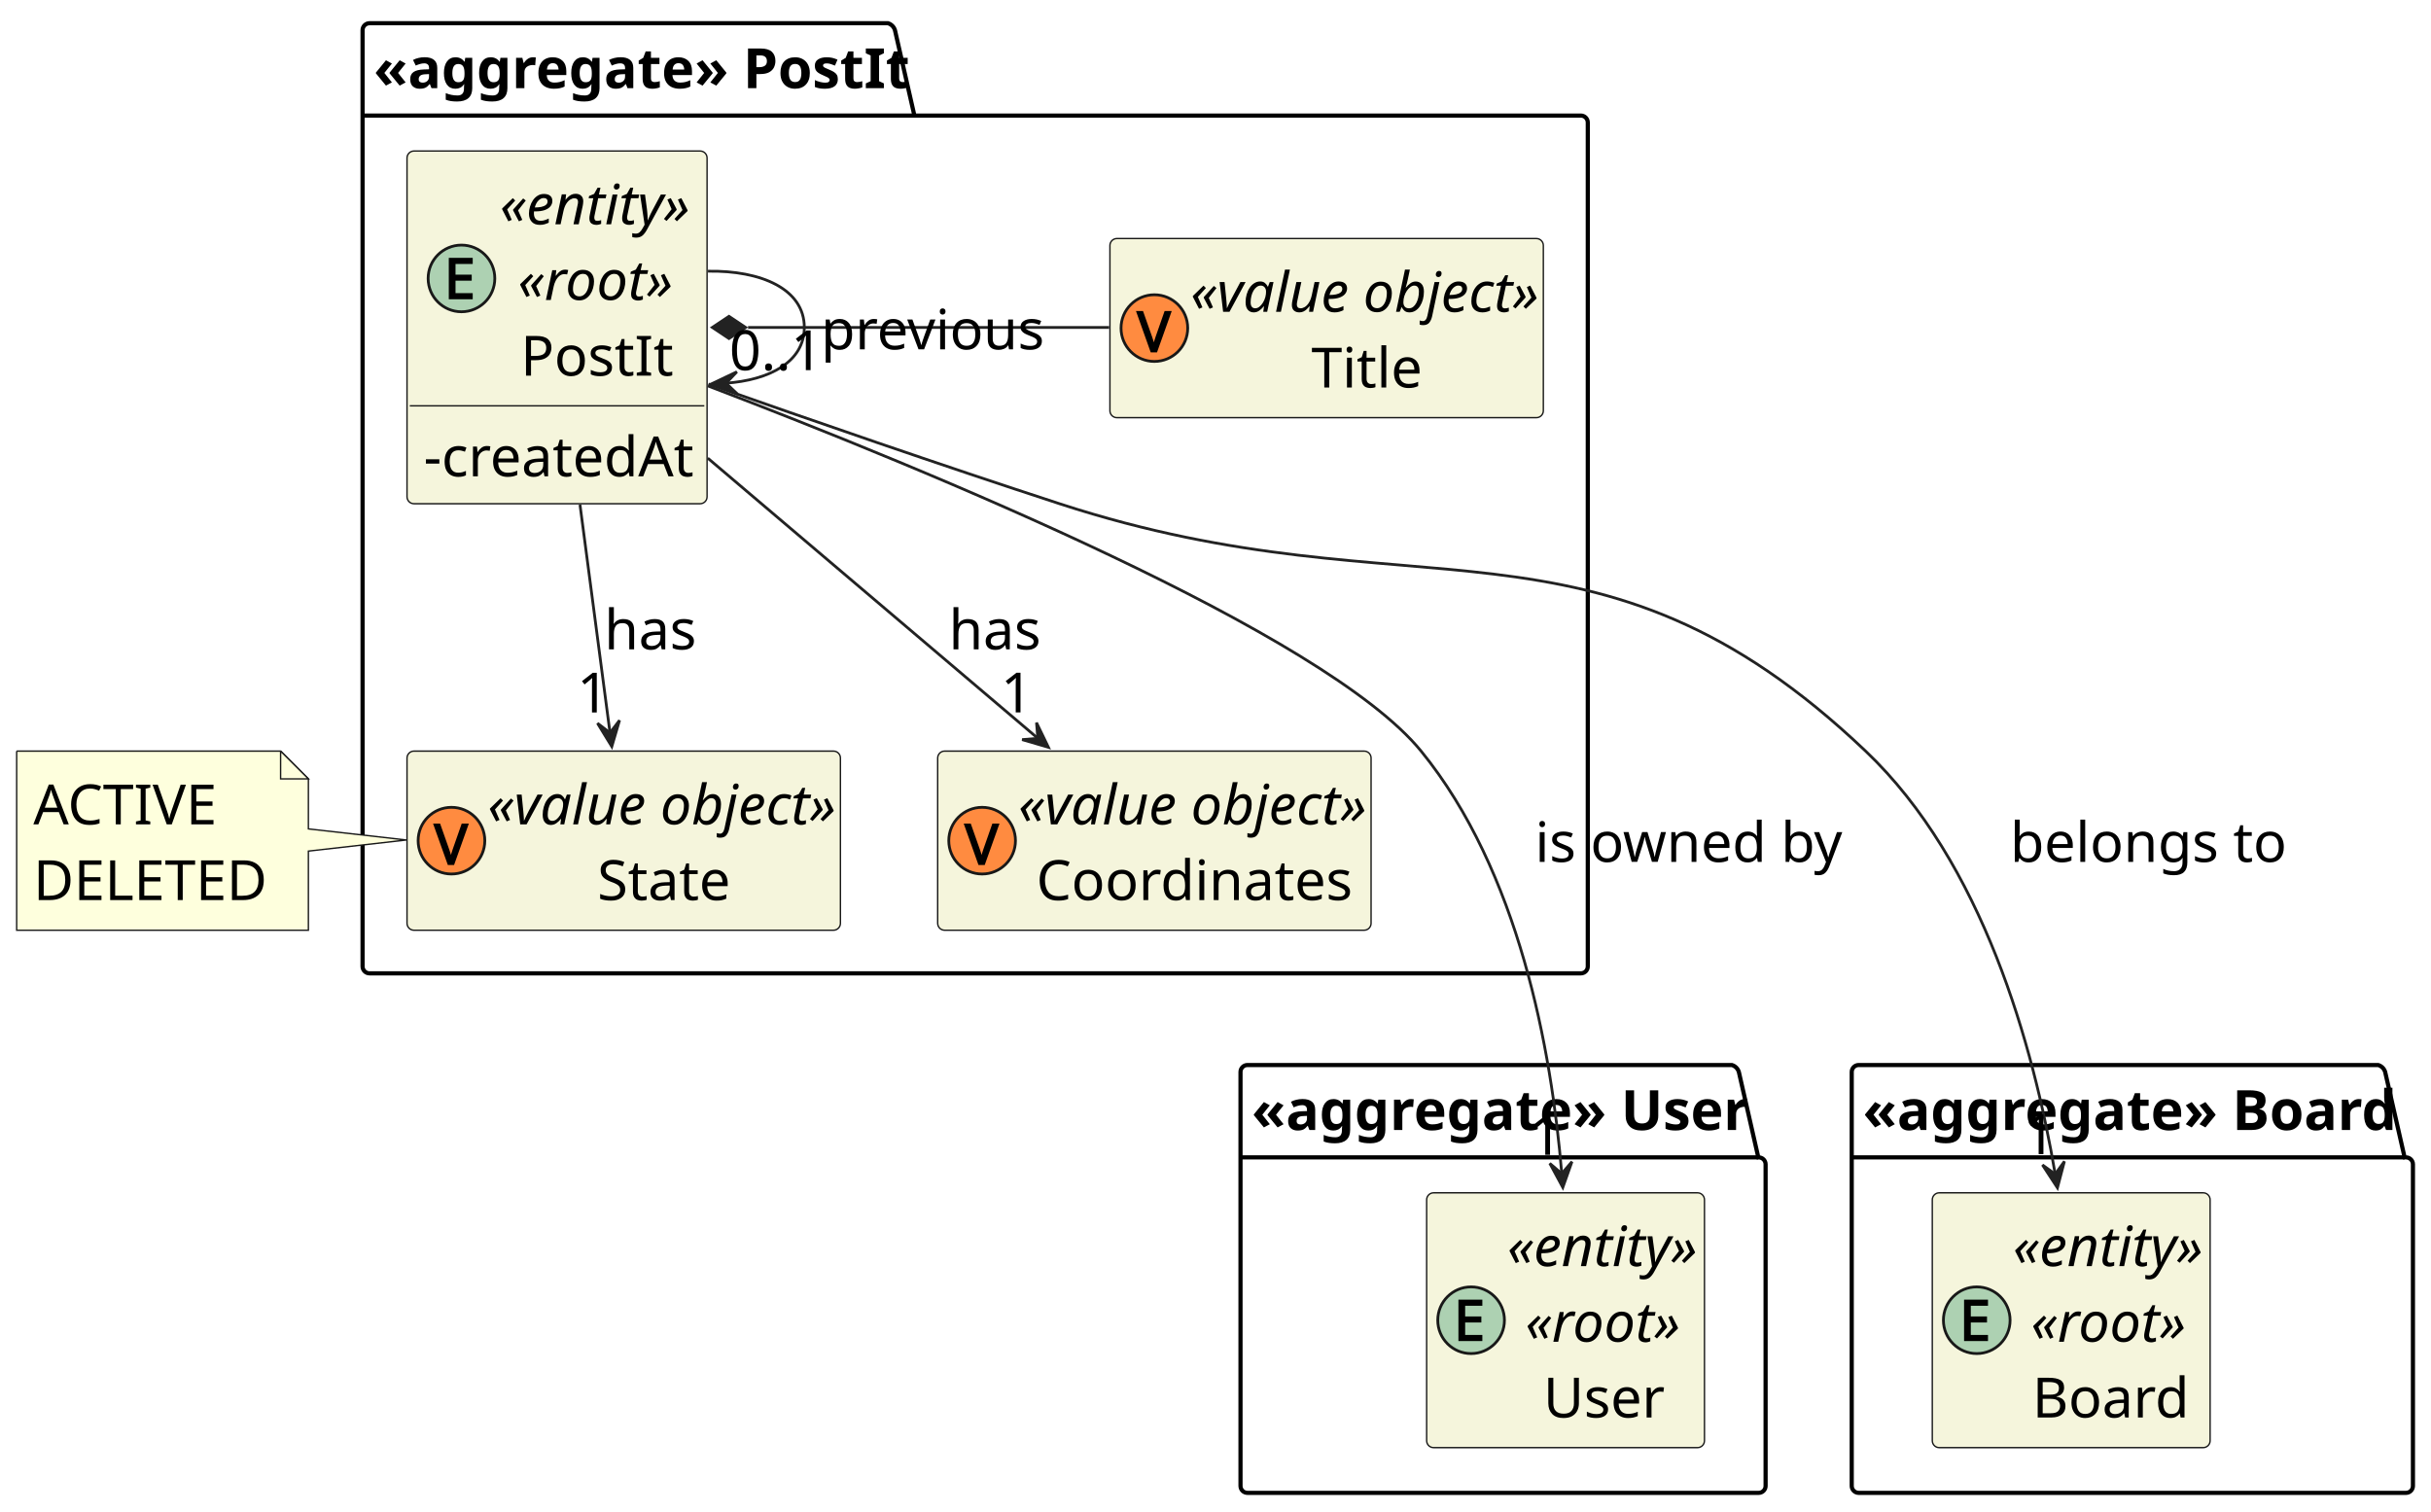
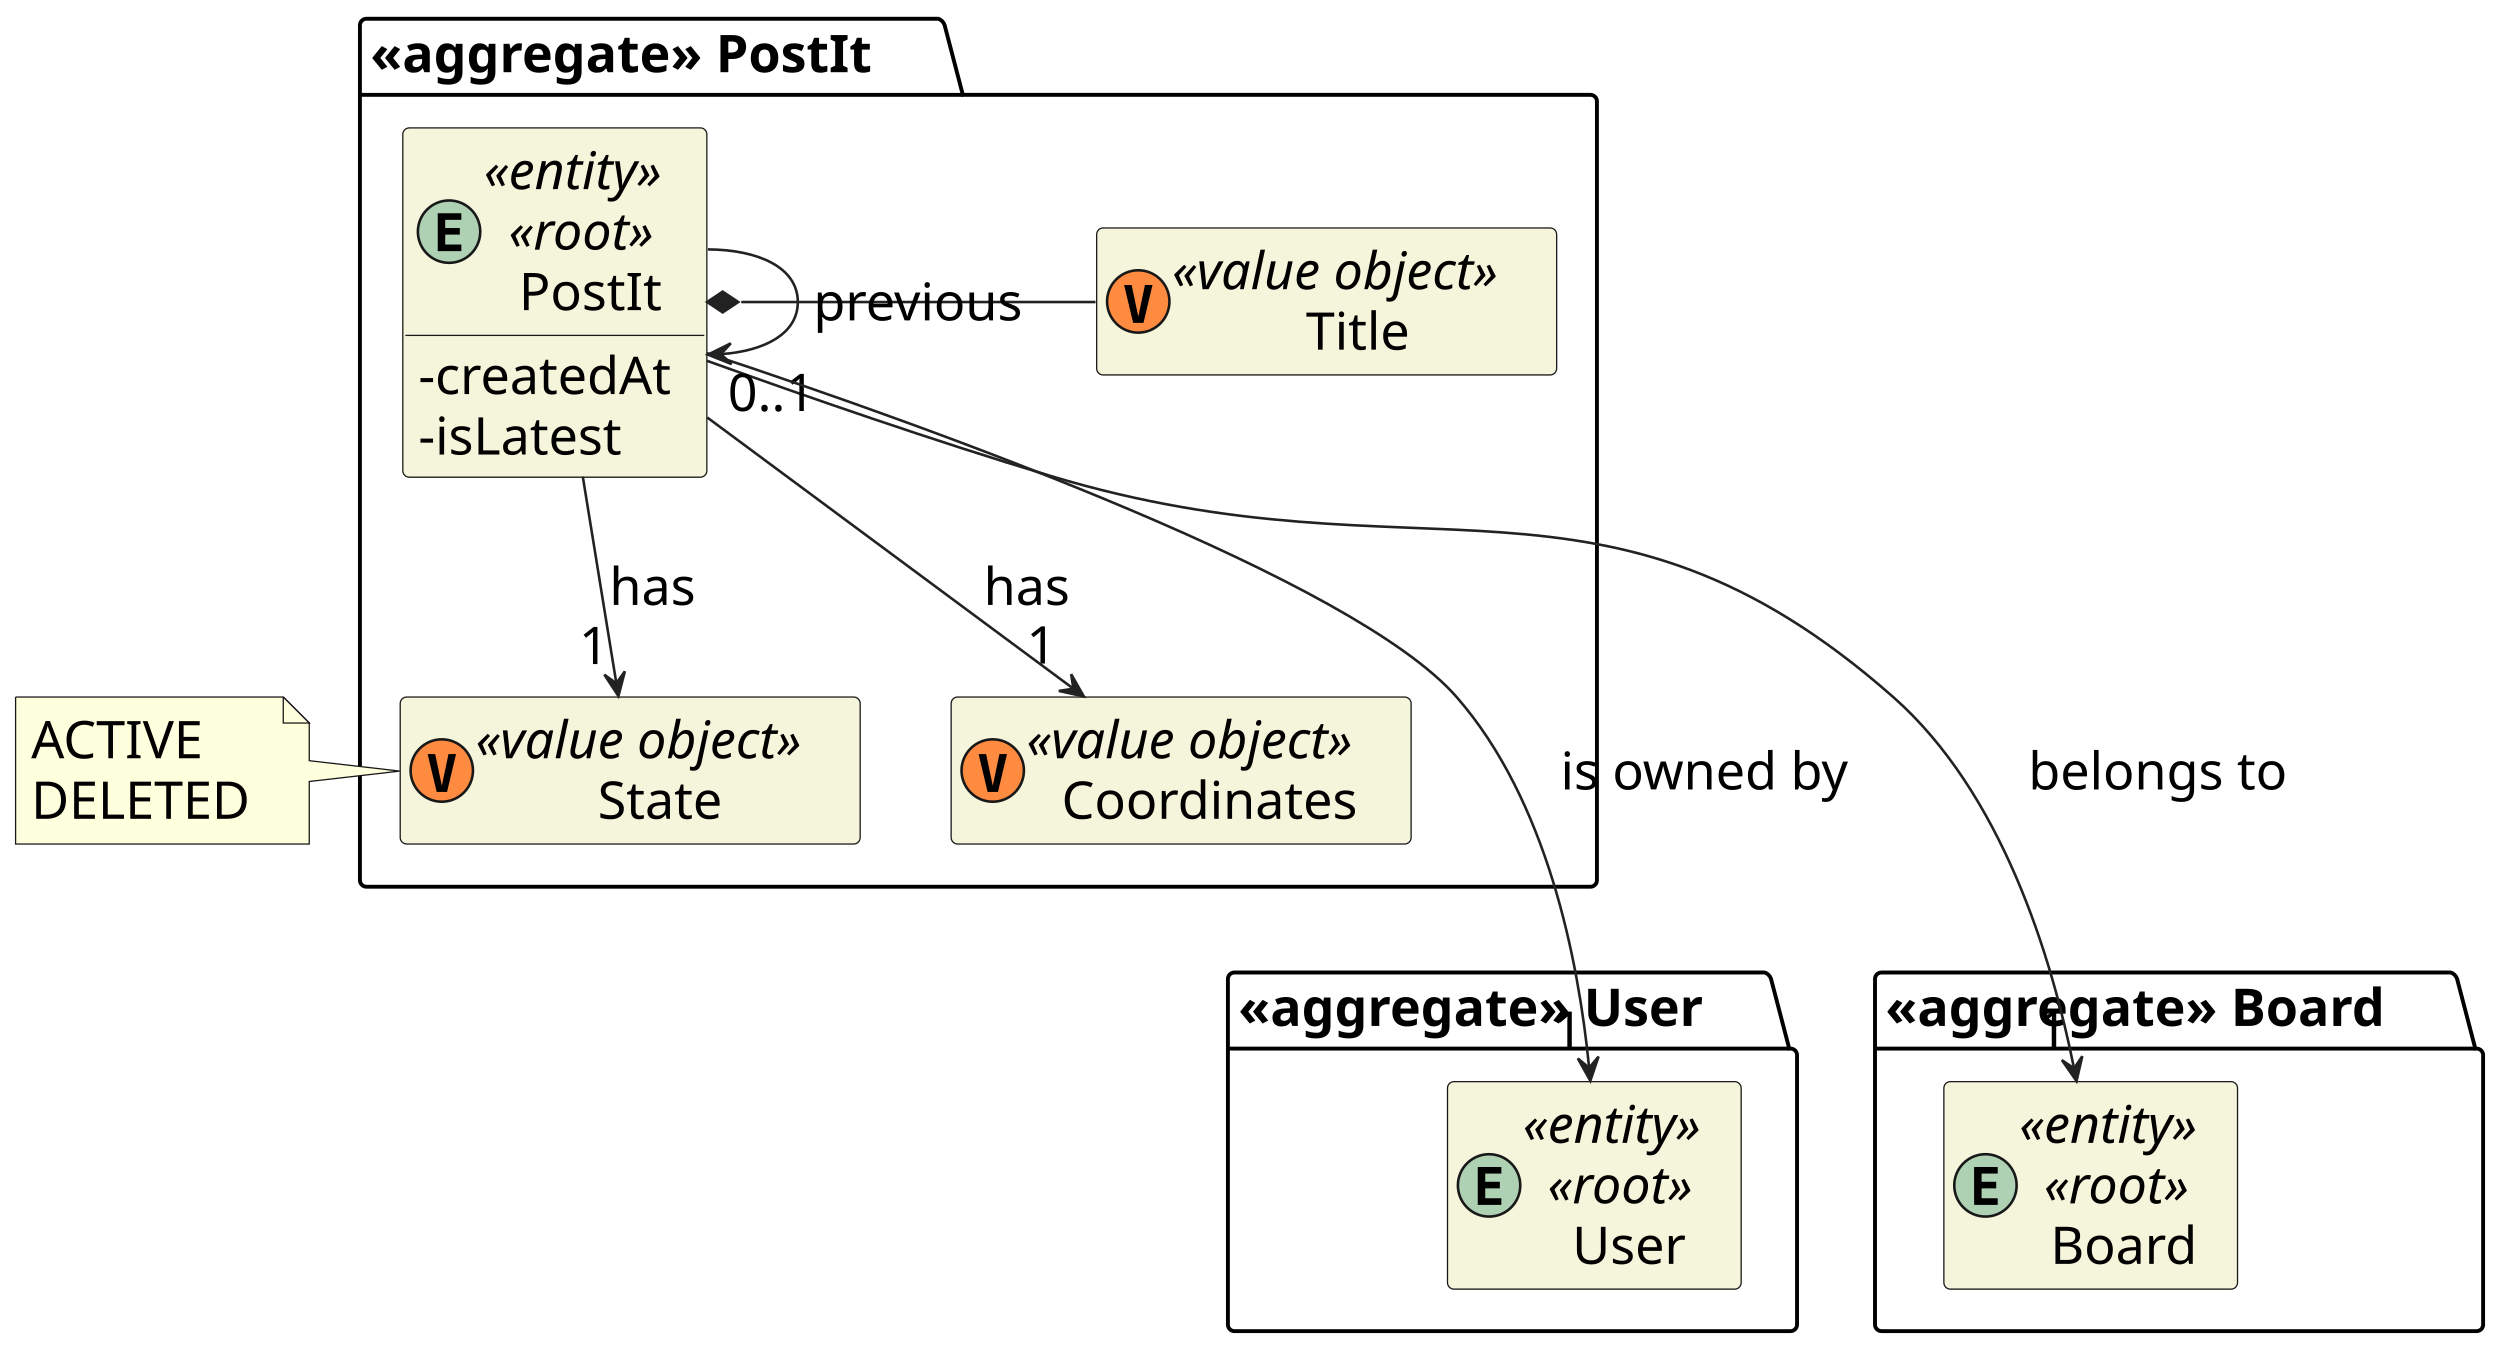
- <svg xmlns="http://www.w3.org/2000/svg" contentStyleType="text/css" height="544px" preserveAspectRatio="none" style="width:875px;height:544px;background:#FFFFFF;" version="1.1" viewBox="0 0 875 544" width="875px" zoomAndPan="magnify">
+ <svg xmlns="http://www.w3.org/2000/svg" contentStyleType="text/css" height="519px" preserveAspectRatio="none" style="width:962px;height:519px;background:#FFFFFF;" version="1.1" viewBox="0 0 962 519" width="962px" zoomAndPan="magnify">
  <defs />
  <g>
    <g id="cluster_&lt;&lt;aggregate&gt;&gt; PostIt">
-       <path d="M133,8.36 L319.625,8.36 A3.75,3.75 0 0 1 322.125,10.86 L329.125,41.6 L569,41.6 A2.5,2.5 0 0 1 571.5,44.1 L571.5,347.86 A2.5,2.5 0 0 1 569,350.36 L133,350.36 A2.5,2.5 0 0 1 130.5,347.86 L130.5,10.86 A2.5,2.5 0 0 1 133,8.36 " fill="none" style="stroke:#000000;stroke-width:1.5;" />
-       <line style="stroke:#000000;stroke-width:1.5;" x1="130.5" x2="329.125" y1="41.6" y2="41.6" />
-       <text fill="#000000" font-family="sans-serif" font-size="20" font-weight="bold" lengthAdjust="spacing" textLength="185.625" x="134.5" y="31.74">«aggregate» PostIt</text>
+       <path d="M141,7.217 L361,7.217 A3.75,3.75 0 0 1 363.5,9.717 L370.5,36.498 L612,36.498 A2.5,2.5 0 0 1 614.5,38.998 L614.5,338.717 A2.5,2.5 0 0 1 612,341.217 L141,341.217 A2.5,2.5 0 0 1 138.5,338.717 L138.5,9.717 A2.5,2.5 0 0 1 141,7.217 " fill="none" style="stroke:#000000;stroke-width:1.5;" />
+       <line style="stroke:#000000;stroke-width:1.5;" x1="138.5" x2="370.5" y1="36.498" y2="36.498" />
+       <text fill="#000000" font-family="sans-serif" font-size="20" font-weight="bold" lengthAdjust="spacing" textLength="219" x="142.5" y="27.781">«aggregate» PostIt</text>
    </g>
    <g id="cluster_&lt;&lt;aggregate&gt;&gt; User">
-       <path d="M449,383.36 L623.375,383.36 A3.75,3.75 0 0 1 625.875,385.86 L632.875,416.6 L633,416.6 A2.5,2.5 0 0 1 635.5,419.1 L635.5,534.86 A2.5,2.5 0 0 1 633,537.36 L449,537.36 A2.5,2.5 0 0 1 446.5,534.86 L446.5,385.86 A2.5,2.5 0 0 1 449,383.36 " fill="none" style="stroke:#000000;stroke-width:1.5;" />
-       <line style="stroke:#000000;stroke-width:1.5;" x1="446.5" x2="632.875" y1="416.6" y2="416.6" />
-       <text fill="#000000" font-family="sans-serif" font-size="20" font-weight="bold" lengthAdjust="spacing" textLength="173.375" x="450.5" y="406.74">«aggregate» User</text>
+       <path d="M475,374.217 L679,374.217 A3.75,3.75 0 0 1 681.5,376.717 L688.5,403.498 L689,403.498 A2.5,2.5 0 0 1 691.5,405.998 L691.5,509.717 A2.5,2.5 0 0 1 689,512.217 L475,512.217 A2.5,2.5 0 0 1 472.5,509.717 L472.5,376.717 A2.5,2.5 0 0 1 475,374.217 " fill="none" style="stroke:#000000;stroke-width:1.5;" />
+       <line style="stroke:#000000;stroke-width:1.5;" x1="472.5" x2="688.5" y1="403.498" y2="403.498" />
+       <text fill="#000000" font-family="sans-serif" font-size="20" font-weight="bold" lengthAdjust="spacing" textLength="203" x="476.5" y="394.781">«aggregate» User</text>
    </g>
    <g id="cluster_&lt;&lt;aggregate&gt;&gt; Board">
-       <path d="M669,383.36 L856,383.36 A3.75,3.75 0 0 1 858.5,385.86 L865.5,416.6 L866,416.6 A2.5,2.5 0 0 1 868.5,419.1 L868.5,534.86 A2.5,2.5 0 0 1 866,537.36 L669,537.36 A2.5,2.5 0 0 1 666.5,534.86 L666.5,385.86 A2.5,2.5 0 0 1 669,383.36 " fill="none" style="stroke:#000000;stroke-width:1.5;" />
-       <line style="stroke:#000000;stroke-width:1.5;" x1="666.5" x2="865.5" y1="416.6" y2="416.6" />
-       <text fill="#000000" font-family="sans-serif" font-size="20" font-weight="bold" lengthAdjust="spacing" textLength="186" x="670.5" y="406.74">«aggregate» Board</text>
+       <path d="M724,374.217 L943,374.217 A3.75,3.75 0 0 1 945.5,376.717 L952.5,403.498 L953,403.498 A2.5,2.5 0 0 1 955.5,405.998 L955.5,509.717 A2.5,2.5 0 0 1 953,512.217 L724,512.217 A2.5,2.5 0 0 1 721.5,509.717 L721.5,376.717 A2.5,2.5 0 0 1 724,374.217 " fill="none" style="stroke:#000000;stroke-width:1.5;" />
+       <line style="stroke:#000000;stroke-width:1.5;" x1="721.5" x2="952.5" y1="403.498" y2="403.498" />
+       <text fill="#000000" font-family="sans-serif" font-size="20" font-weight="bold" lengthAdjust="spacing" textLength="218" x="725.5" y="394.781">«aggregate» Board</text>
    </g>
    <g id="elem_PostIt">
-       <rect codeLine="24" fill="#F5F5DC" height="126.96" id="PostIt" rx="2.5" ry="2.5" style="stroke:#181818;stroke-width:0.5;" width="108" x="146.5" y="54.36" />
-       <ellipse cx="166.1" cy="100.22" fill="#ADD1B2" rx="12" ry="12" style="stroke:#181818;stroke-width:1.0;" />
-       <path d="M170.147,107.72 L161.537,107.72 L161.537,92.814 L170.147,92.814 L170.147,95.017 L163.959,95.017 L163.959,98.861 L169.787,98.861 L169.787,101.032 L163.959,101.032 L163.959,105.517 L170.147,105.517 L170.147,107.72 Z " fill="#000000" />
-       <text fill="#000000" font-family="sans-serif" font-size="20" font-style="italic" lengthAdjust="spacing" textLength="70" x="179.9" y="80.74">«entity»</text>
-       <text fill="#000000" font-family="sans-serif" font-size="20" font-style="italic" lengthAdjust="spacing" textLength="57" x="186.4" y="107.98">«root»</text>
-       <text fill="#000000" font-family="sans-serif" font-size="20" lengthAdjust="spacing" textLength="55" x="187.4" y="135.22">PostIt</text>
-       <line style="stroke:#181818;stroke-width:0.5;" x1="147.5" x2="253.5" y1="146.08" y2="146.08" />
-       <text fill="#000000" font-family="sans-serif" font-size="20" lengthAdjust="spacing" textLength="96" x="152.5" y="171.46">-createdAt</text>
+       <rect codeLine="24" fill="#F5F5DC" height="134.406" id="PostIt" rx="2.5" ry="2.5" style="stroke:#181818;stroke-width:0.5;" width="117" x="155" y="49.217" />
+       <ellipse cx="172.8" cy="89.139" fill="#ADD1B2" rx="12" ry="12" style="stroke:#181818;stroke-width:1.0;" />
+       <path d="M177.519,96.639 L168.441,96.639 L168.441,82.061 L177.519,82.061 L177.519,84.592 L171.316,84.592 L171.316,87.748 L176.941,87.748 L176.941,90.279 L171.316,90.279 L171.316,94.092 L177.519,94.092 L177.519,96.639 Z " fill="#000000" />
+       <text fill="#000000" font-family="sans-serif" font-size="20" font-style="italic" lengthAdjust="spacing" textLength="83" x="186.2" y="72.781">«entity»</text>
+       <text fill="#000000" font-family="sans-serif" font-size="20" font-style="italic" lengthAdjust="spacing" textLength="64" x="195.7" y="96.062">«root»</text>
+       <text fill="#000000" font-family="sans-serif" font-size="20" lengthAdjust="spacing" textLength="56" x="199.7" y="119.344">PostIt</text>
+       <line style="stroke:#181818;stroke-width:0.5;" x1="156" x2="271" y1="129.06" y2="129.06" />
+       <text fill="#000000" font-family="sans-serif" font-size="20" lengthAdjust="spacing" textLength="105" x="161" y="151.625">-createdAt</text>
+       <text fill="#000000" font-family="sans-serif" font-size="20" lengthAdjust="spacing" textLength="84" x="161" y="174.906">-isLatest</text>
    </g>
    <g id="elem_Title">
-       <rect codeLine="28" fill="#F5F5DC" height="64.48" id="Title" rx="2.5" ry="2.5" style="stroke:#181818;stroke-width:0.5;" width="156" x="399.5" y="85.86" />
-       <ellipse cx="415.5" cy="118.1" fill="#FF8B40" rx="12" ry="12" style="stroke:#181818;stroke-width:1.0;" />
-       <path d="M421.75,111.944 L416.438,126.85 L414.188,126.85 L408.875,111.944 L411.406,111.944 L414.703,121.303 Q414.922,121.897 415.078,122.444 Q415.25,122.991 415.375,123.491 Q415.516,123.975 415.312,124.022 Q415.094,123.991 415.234,123.475 Q415.375,122.959 415.547,122.428 Q415.719,121.881 415.922,121.272 L419.188,111.944 L421.75,111.944 Z " fill="#000000" />
-       <text fill="#000000" font-family="sans-serif" font-size="20" font-style="italic" lengthAdjust="spacing" textLength="126" x="428.5" y="112.24">«value object»</text>
-       <text fill="#000000" font-family="sans-serif" font-size="20" lengthAdjust="spacing" textLength="39" x="472" y="139.48">Title</text>
+       <rect codeLine="29" fill="#F5F5DC" height="56.562" id="Title" rx="2.5" ry="2.5" style="stroke:#181818;stroke-width:0.5;" width="177" x="422" y="87.717" />
+       <ellipse cx="438" cy="115.998" fill="#FF8B40" rx="12" ry="12" style="stroke:#181818;stroke-width:1.0;" />
+       <path d="M438.016,121.842 L440.578,109.67 L443.484,109.67 L440.016,124.248 L436.031,124.248 L432.562,109.67 L435.453,109.67 L438.016,121.842 Z " fill="#000000" />
+       <text fill="#000000" font-family="sans-serif" font-size="20" font-style="italic" lengthAdjust="spacing" textLength="147" x="451" y="111.281">«value object»</text>
+       <text fill="#000000" font-family="sans-serif" font-size="20" lengthAdjust="spacing" textLength="44" x="502.5" y="134.562">Title</text>
    </g>
    <g id="elem_State">
-       <rect codeLine="30" fill="#F5F5DC" height="64.48" id="State" rx="2.5" ry="2.5" style="stroke:#181818;stroke-width:0.5;" width="156" x="146.5" y="270.36" />
-       <ellipse cx="162.5" cy="302.6" fill="#FF8B40" rx="12" ry="12" style="stroke:#181818;stroke-width:1.0;" />
-       <path d="M168.75,296.444 L163.438,311.35 L161.188,311.35 L155.875,296.444 L158.406,296.444 L161.703,305.803 Q161.922,306.397 162.078,306.944 Q162.25,307.491 162.375,307.991 Q162.516,308.475 162.312,308.522 Q162.094,308.491 162.234,307.975 Q162.375,307.459 162.547,306.928 Q162.719,306.381 162.922,305.772 L166.188,296.444 L168.75,296.444 Z " fill="#000000" />
-       <text fill="#000000" font-family="sans-serif" font-size="20" font-style="italic" lengthAdjust="spacing" textLength="126" x="175.5" y="296.74">«value object»</text>
-       <text fill="#000000" font-family="sans-serif" font-size="20" lengthAdjust="spacing" textLength="47" x="215" y="323.98">State</text>
+       <rect codeLine="31" fill="#F5F5DC" height="56.562" id="State" rx="2.5" ry="2.5" style="stroke:#181818;stroke-width:0.5;" width="177" x="154" y="268.217" />
+       <ellipse cx="170" cy="296.498" fill="#FF8B40" rx="12" ry="12" style="stroke:#181818;stroke-width:1.0;" />
+       <path d="M170.016,302.342 L172.578,290.17 L175.484,290.17 L172.016,304.748 L168.031,304.748 L164.562,290.17 L167.453,290.17 L170.016,302.342 Z " fill="#000000" />
+       <text fill="#000000" font-family="sans-serif" font-size="20" font-style="italic" lengthAdjust="spacing" textLength="147" x="183" y="291.781">«value object»</text>
+       <text fill="#000000" font-family="sans-serif" font-size="20" lengthAdjust="spacing" textLength="53" x="230" y="315.062">State</text>
    </g>
    <g id="elem_Coordinates">
-       <rect codeLine="31" fill="#F5F5DC" height="64.48" id="Coordinates" rx="2.5" ry="2.5" style="stroke:#181818;stroke-width:0.5;" width="156" x="337.5" y="270.36" />
-       <ellipse cx="353.5" cy="302.6" fill="#FF8B40" rx="12" ry="12" style="stroke:#181818;stroke-width:1.0;" />
-       <path d="M359.75,296.444 L354.438,311.35 L352.188,311.35 L346.875,296.444 L349.406,296.444 L352.703,305.803 Q352.922,306.397 353.078,306.944 Q353.25,307.491 353.375,307.991 Q353.516,308.475 353.312,308.522 Q353.094,308.491 353.234,307.975 Q353.375,307.459 353.547,306.928 Q353.719,306.381 353.922,305.772 L357.188,296.444 L359.75,296.444 Z " fill="#000000" />
-       <text fill="#000000" font-family="sans-serif" font-size="20" font-style="italic" lengthAdjust="spacing" textLength="126" x="366.5" y="296.74">«value object»</text>
-       <text fill="#000000" font-family="sans-serif" font-size="20" lengthAdjust="spacing" textLength="113" x="373" y="323.98">Coordinates</text>
+       <rect codeLine="32" fill="#F5F5DC" height="56.562" id="Coordinates" rx="2.5" ry="2.5" style="stroke:#181818;stroke-width:0.5;" width="177" x="366" y="268.217" />
+       <ellipse cx="382" cy="296.498" fill="#FF8B40" rx="12" ry="12" style="stroke:#181818;stroke-width:1.0;" />
+       <path d="M382.016,302.342 L384.578,290.17 L387.484,290.17 L384.016,304.748 L380.031,304.748 L376.562,290.17 L379.453,290.17 L382.016,302.342 Z " fill="#000000" />
+       <text fill="#000000" font-family="sans-serif" font-size="20" font-style="italic" lengthAdjust="spacing" textLength="147" x="395" y="291.781">«value object»</text>
+       <text fill="#000000" font-family="sans-serif" font-size="20" lengthAdjust="spacing" textLength="120" x="408.5" y="315.062">Coordinates</text>
    </g>
    <g id="elem_User">
-       <rect codeLine="21" fill="#F5F5DC" height="91.72" id="User" rx="2.5" ry="2.5" style="stroke:#181818;stroke-width:0.5;" width="100" x="513.5" y="429.36" />
-       <ellipse cx="529.5" cy="475.22" fill="#ADD1B2" rx="12" ry="12" style="stroke:#181818;stroke-width:1.0;" />
-       <path d="M533.547,482.72 L524.938,482.72 L524.938,467.814 L533.547,467.814 L533.547,470.017 L527.359,470.017 L527.359,473.861 L533.188,473.861 L533.188,476.033 L527.359,476.033 L527.359,480.517 L533.547,480.517 L533.547,482.72 Z " fill="#000000" />
-       <text fill="#000000" font-family="sans-serif" font-size="20" font-style="italic" lengthAdjust="spacing" textLength="70" x="542.5" y="455.74">«entity»</text>
-       <text fill="#000000" font-family="sans-serif" font-size="20" font-style="italic" lengthAdjust="spacing" textLength="57" x="549" y="482.98">«root»</text>
-       <text fill="#000000" font-family="sans-serif" font-size="20" lengthAdjust="spacing" textLength="44" x="555.5" y="510.22">User</text>
+       <rect codeLine="21" fill="#F5F5DC" height="79.844" id="User" rx="2.5" ry="2.5" style="stroke:#181818;stroke-width:0.5;" width="113" x="557" y="416.217" />
+       <ellipse cx="573" cy="456.139" fill="#ADD1B2" rx="12" ry="12" style="stroke:#181818;stroke-width:1.0;" />
+       <path d="M577.719,463.639 L568.641,463.639 L568.641,449.06 L577.719,449.06 L577.719,451.592 L571.516,451.592 L571.516,454.748 L577.141,454.748 L577.141,457.279 L571.516,457.279 L571.516,461.092 L577.719,461.092 L577.719,463.639 Z " fill="#000000" />
+       <text fill="#000000" font-family="sans-serif" font-size="20" font-style="italic" lengthAdjust="spacing" textLength="83" x="586" y="439.781">«entity»</text>
+       <text fill="#000000" font-family="sans-serif" font-size="20" font-style="italic" lengthAdjust="spacing" textLength="64" x="595.5" y="463.062">«root»</text>
+       <text fill="#000000" font-family="sans-serif" font-size="20" lengthAdjust="spacing" textLength="45" x="605" y="486.344">User</text>
    </g>
    <g id="elem_Board">
-       <rect codeLine="42" fill="#F5F5DC" height="91.72" id="Board" rx="2.5" ry="2.5" style="stroke:#181818;stroke-width:0.5;" width="100" x="695.5" y="429.36" />
-       <ellipse cx="711.5" cy="475.22" fill="#ADD1B2" rx="12" ry="12" style="stroke:#181818;stroke-width:1.0;" />
-       <path d="M715.547,482.72 L706.938,482.72 L706.938,467.814 L715.547,467.814 L715.547,470.017 L709.359,470.017 L709.359,473.861 L715.188,473.861 L715.188,476.033 L709.359,476.033 L709.359,480.517 L715.547,480.517 L715.547,482.72 Z " fill="#000000" />
-       <text fill="#000000" font-family="sans-serif" font-size="20" font-style="italic" lengthAdjust="spacing" textLength="70" x="724.5" y="455.74">«entity»</text>
-       <text fill="#000000" font-family="sans-serif" font-size="20" font-style="italic" lengthAdjust="spacing" textLength="57" x="731" y="482.98">«root»</text>
-       <text fill="#000000" font-family="sans-serif" font-size="20" lengthAdjust="spacing" textLength="56" x="731.5" y="510.22">Board</text>
+       <rect codeLine="43" fill="#F5F5DC" height="79.844" id="Board" rx="2.5" ry="2.5" style="stroke:#181818;stroke-width:0.5;" width="113" x="748" y="416.217" />
+       <ellipse cx="764" cy="456.139" fill="#ADD1B2" rx="12" ry="12" style="stroke:#181818;stroke-width:1.0;" />
+       <path d="M768.719,463.639 L759.641,463.639 L759.641,449.06 L768.719,449.06 L768.719,451.592 L762.516,451.592 L762.516,454.748 L768.141,454.748 L768.141,457.279 L762.516,457.279 L762.516,461.092 L768.719,461.092 L768.719,463.639 Z " fill="#000000" />
+       <text fill="#000000" font-family="sans-serif" font-size="20" font-style="italic" lengthAdjust="spacing" textLength="83" x="777" y="439.781">«entity»</text>
+       <text fill="#000000" font-family="sans-serif" font-size="20" font-style="italic" lengthAdjust="spacing" textLength="64" x="786.5" y="463.062">«root»</text>
+       <text fill="#000000" font-family="sans-serif" font-size="20" lengthAdjust="spacing" textLength="59" x="789" y="486.344">Board</text>
    </g>
    <g id="elem_GMN9">
-       <path d="M6,270.36 L6,334.84 A0,0 0 0 0 6,334.84 L111,334.84 A0,0 0 0 0 111,334.84 L111,306.36 L146.27,302.36 L111,298.36 L111,280.36 L101,270.36 L6,270.36 A0,0 0 0 0 6,270.36 " fill="#FEFFDD" style="stroke:#181818;stroke-width:0.5;" />
-       <path d="M101,270.36 L101,280.36 L111,280.36 L101,270.36 " fill="#FEFFDD" style="stroke:#181818;stroke-width:0.5;" />
-       <text fill="#000000" font-family="sans-serif" font-size="20" lengthAdjust="spacing" textLength="67" x="12" y="296.74">ACTIVE</text>
-       <text fill="#000000" font-family="sans-serif" font-size="20" lengthAdjust="spacing" textLength="84" x="12" y="323.98">DELETED</text>
+       <path d="M6,268.217 L6,324.779 A0,0 0 0 0 6,324.779 L119,324.779 A0,0 0 0 0 119,324.779 L119,300.717 L153.81,296.717 L119,292.717 L119,278.217 L109,268.217 L6,268.217 A0,0 0 0 0 6,268.217 " fill="#FEFFDD" style="stroke:#181818;stroke-width:0.5;" />
+       <path d="M109,268.217 L109,278.217 L119,278.217 L109,268.217 " fill="#FEFFDD" style="stroke:#181818;stroke-width:0.5;" />
+       <text fill="#000000" font-family="sans-serif" font-size="20" lengthAdjust="spacing" textLength="73" x="12" y="291.781">ACTIVE</text>
+       <text fill="#000000" font-family="sans-serif" font-size="20" lengthAdjust="spacing" textLength="92" x="12" y="315.062">DELETED</text>
    </g>
    <g id="link_PostIt_Title">
-       <path codeLine="45" d="M269.25,117.86 C312.58,117.86 355.91,117.86 399.23,117.86 " fill="none" id="PostIt-backto-Title" style="stroke:#222222;stroke-width:1.0;" />
-       <polygon fill="#222222" points="256.39,117.86,262.39,121.86,268.39,117.86,262.39,113.86,256.39,117.86" style="stroke:#222222;stroke-width:1.0;" />
+       <path codeLine="46" d="M285.23,116.217 C330.67,116.217 376.12,116.217 421.56,116.217 " fill="none" id="PostIt-backto-Title" style="stroke:#222222;stroke-width:1.0;" />
+       <polygon fill="#222222" points="272.09,116.217,278.09,120.217,284.09,116.217,278.09,112.217,272.09,116.217" style="stroke:#222222;stroke-width:1.0;" />
    </g>
    <g id="link_PostIt_State">
-       <path codeLine="46" d="M208.76,181.67 C212.37,209.11 216.48,240.38 219.6,264.07 " fill="none" id="PostIt-to-State" style="stroke:#222222;stroke-width:1.0;" />
-       <polygon fill="#222222" points="220.21,268.73,222.993,259.282,219.553,263.773,215.062,260.334,220.21,268.73" style="stroke:#222222;stroke-width:1.0;" />
-       <text fill="#000000" font-family="sans-serif" font-size="20" lengthAdjust="spacing" textLength="33" x="217.5" y="233.74">has</text>
-       <text fill="#000000" font-family="sans-serif" font-size="20" lengthAdjust="spacing" textLength="11" x="207.702" y="256.461">1</text>
+       <path codeLine="47" d="M224.26,183.427 C228.64,210.437 233.52,240.457 237.13,262.667 " fill="none" id="PostIt-to-State" style="stroke:#222222;stroke-width:1.0;" />
+       <polygon fill="#222222" points="237.97,267.847,240.454,258.316,237.157,262.913,232.56,259.617,237.97,267.847" style="stroke:#222222;stroke-width:1.0;" />
+       <text fill="#000000" font-family="sans-serif" font-size="20" lengthAdjust="spacing" textLength="35" x="234.5" y="232.781">has</text>
+       <text fill="#000000" font-family="sans-serif" font-size="20" lengthAdjust="spacing" textLength="13" x="222.798" y="255.534">1</text>
    </g>
    <g id="link_PostIt_Board">
-       <path codeLine="48" d="M254.99,138.23 C290.83,150.83 338.83,167.45 381.5,181.36 C509.68,223.15 573.8,177.45 671.5,270.36 C713.74,310.53 731.95,376.66 739.75,422.7 " fill="none" id="PostIt-to-Board" style="stroke:#222222;stroke-width:1.0;" />
-       <polygon fill="#222222" points="740.54,427.56,743.051,418.036,739.741,422.624,735.153,419.315,740.54,427.56" style="stroke:#222222;stroke-width:1.0;" />
-       <text fill="#000000" font-family="sans-serif" font-size="20" lengthAdjust="spacing" textLength="98" x="723.5" y="310.24">belongs to</text>
-       <text fill="#000000" font-family="sans-serif" font-size="20" lengthAdjust="spacing" textLength="11" x="728.407" y="415.439">1</text>
+       <path codeLine="49" d="M272.04,138.837 C309.63,152.367 359.64,169.737 404.5,183.217 C547.08,226.047 616.8,169.807 728.5,268.217 C770.32,305.057 789.51,368.297 798.05,410.917 " fill="none" id="PostIt-to-Board" style="stroke:#222222;stroke-width:1.0;" />
+       <polygon fill="#222222" points="799.04,416.007,801.267,406.413,798.095,411.097,793.412,407.925,799.04,416.007" style="stroke:#222222;stroke-width:1.0;" />
+       <text fill="#000000" font-family="sans-serif" font-size="20" lengthAdjust="spacing" textLength="105" x="780.5" y="303.781">belongs to</text>
+       <text fill="#000000" font-family="sans-serif" font-size="20" lengthAdjust="spacing" textLength="13" x="784.134" y="403.365">1</text>
    </g>
    <g id="link_PostIt_PostIt">
-       <path codeLine="49" d="M254.82,97.62 C273.96,97.3 289.5,104.04 289.5,117.86 C289.5,130.17 277.18,136.86 260.95,137.95 " fill="none" id="PostIt-to-PostIt" style="stroke:#222222;stroke-width:1.0;" />
-       <polygon fill="#222222" points="256.33,138.06,265.43,141.827,261.328,137.931,265.224,133.83,256.33,138.06" style="stroke:#222222;stroke-width:1.0;" />
-       <text fill="#000000" font-family="sans-serif" font-size="20" lengthAdjust="spacing" textLength="80" x="295.5" y="125.74">previous</text>
-       <text fill="#000000" font-family="sans-serif" font-size="20" lengthAdjust="spacing" textLength="32" x="262.511" y="133.232">0..1</text>
+       <path codeLine="50" d="M272.39,95.967 C291.66,96.077 307,102.827 307,116.217 C307,128.357 294.4,135.037 277.7,136.257 " fill="none" id="PostIt-to-PostIt" style="stroke:#222222;stroke-width:1.0;" />
+       <polygon fill="#222222" points="272.39,136.467,281.543,140.103,277.386,136.266,281.222,132.109,272.39,136.467" style="stroke:#222222;stroke-width:1.0;" />
+       <text fill="#000000" font-family="sans-serif" font-size="20" lengthAdjust="spacing" textLength="85" x="313" y="123.281">previous</text>
+       <text fill="#000000" font-family="sans-serif" font-size="20" lengthAdjust="spacing" textLength="38" x="280.057" y="158.15">0..1</text>
    </g>
    <g id="link_PostIt_Coordinates">
-       <path codeLine="50" d="M254.75,164.91 C291.63,196.21 339.68,237.01 373.62,265.81 " fill="none" id="PostIt-to-Coordinates" style="stroke:#222222;stroke-width:1.0;" />
-       <polygon fill="#222222" points="377.36,268.99,373.075,260.122,373.544,265.76,367.906,266.228,377.36,268.99" style="stroke:#222222;stroke-width:1.0;" />
-       <text fill="#000000" font-family="sans-serif" font-size="20" lengthAdjust="spacing" textLength="33" x="341.5" y="233.74">has</text>
-       <text fill="#000000" font-family="sans-serif" font-size="20" lengthAdjust="spacing" textLength="11" x="360.219" y="256.442">1</text>
+       <path codeLine="51" d="M272.15,160.657 C315.7,192.917 374.05,236.127 412.89,264.897 " fill="none" id="PostIt-to-Coordinates" style="stroke:#222222;stroke-width:1.0;" />
+       <polygon fill="#222222" points="417.06,267.987,412.191,259.425,413.036,265.019,407.443,265.864,417.06,267.987" style="stroke:#222222;stroke-width:1.0;" />
+       <text fill="#000000" font-family="sans-serif" font-size="20" lengthAdjust="spacing" textLength="35" x="378.5" y="232.781">has</text>
+       <text fill="#000000" font-family="sans-serif" font-size="20" lengthAdjust="spacing" textLength="13" x="394.997" y="255.328">1</text>
    </g>
    <g id="link_PostIt_User">
-       <path codeLine="51" d="M254.78,138.9 C334.36,169.29 476.98,227.98 511.5,270.36 C546.7,313.58 558.42,377.7 562.13,422.48 " fill="none" id="PostIt-to-User" style="stroke:#222222;stroke-width:1.0;" />
-       <polygon fill="#222222" points="562.51,427.43,565.804,418.148,562.124,422.445,557.828,418.765,562.51,427.43" style="stroke:#222222;stroke-width:1.0;" />
-       <text fill="#000000" font-family="sans-serif" font-size="20" lengthAdjust="spacing" textLength="110" x="552.5" y="310.24">is owned by</text>
-       <text fill="#000000" font-family="sans-serif" font-size="20" lengthAdjust="spacing" textLength="11" x="550.814" y="415.676">1</text>
+       <path codeLine="52" d="M272.04,135.887 C360.18,165.087 520.89,222.887 560.5,268.217 C595.32,308.057 607.37,369.237 611.48,410.687 " fill="none" id="PostIt-to-User" style="stroke:#222222;stroke-width:1.0;" />
+       <polygon fill="#222222" points="611.96,415.887,615.119,406.558,611.502,410.908,607.153,407.291,611.96,415.887" style="stroke:#222222;stroke-width:1.0;" />
+       <text fill="#000000" font-family="sans-serif" font-size="20" lengthAdjust="spacing" textLength="119" x="600.5" y="303.781">is owned by</text>
+       <text fill="#000000" font-family="sans-serif" font-size="20" lengthAdjust="spacing" textLength="13" x="597.729" y="403.548">1</text>
    </g>
  </g>
</svg>
